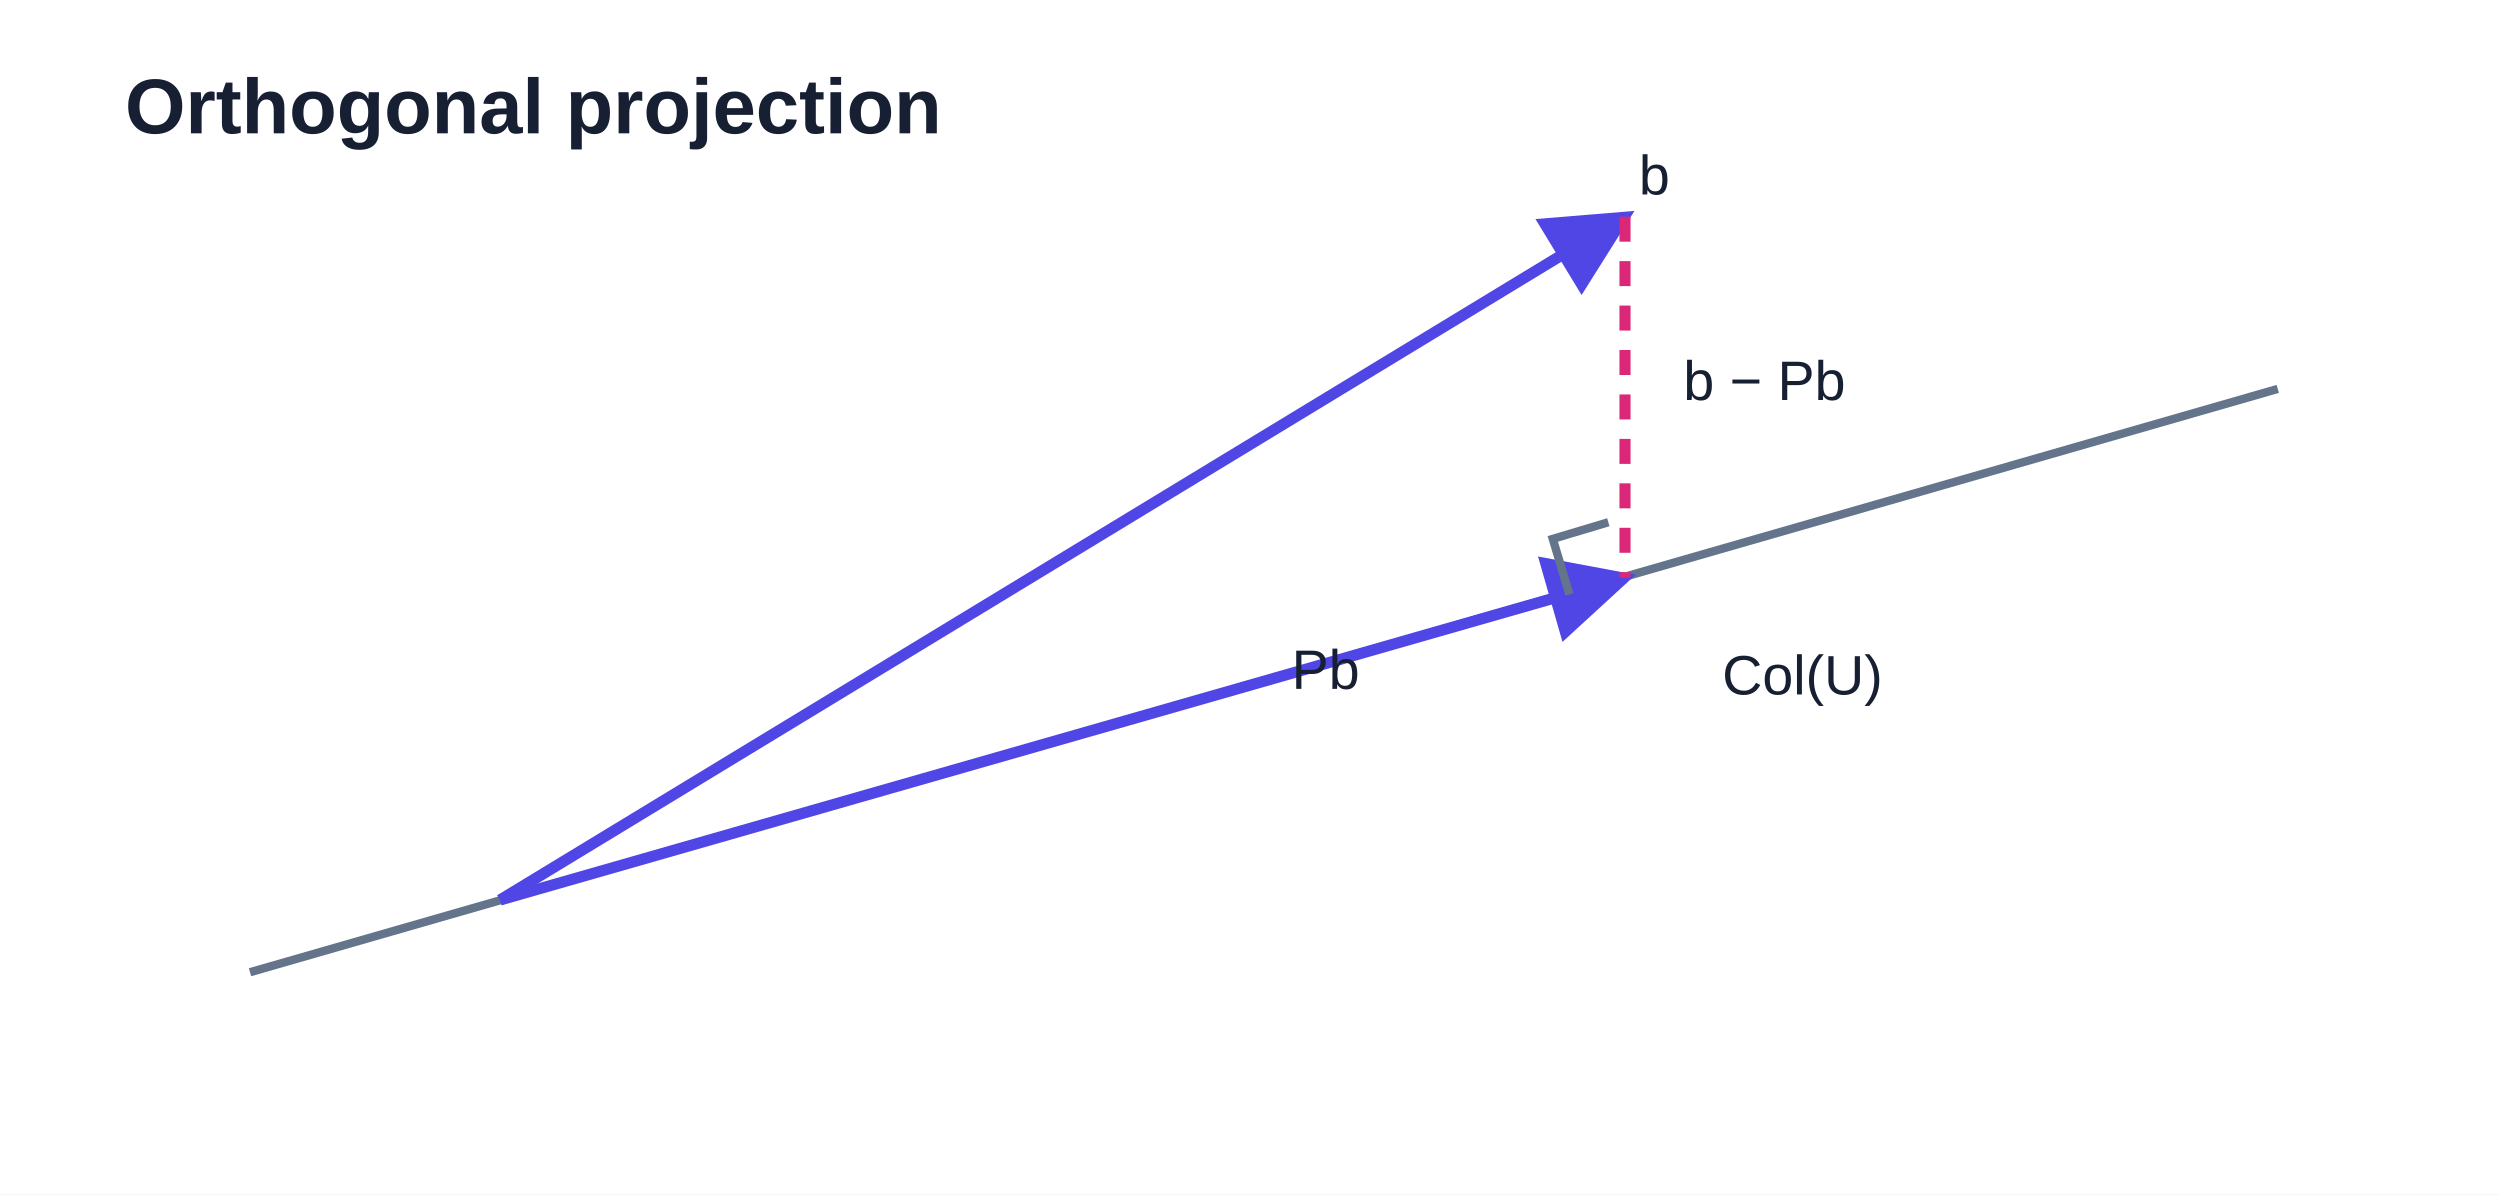
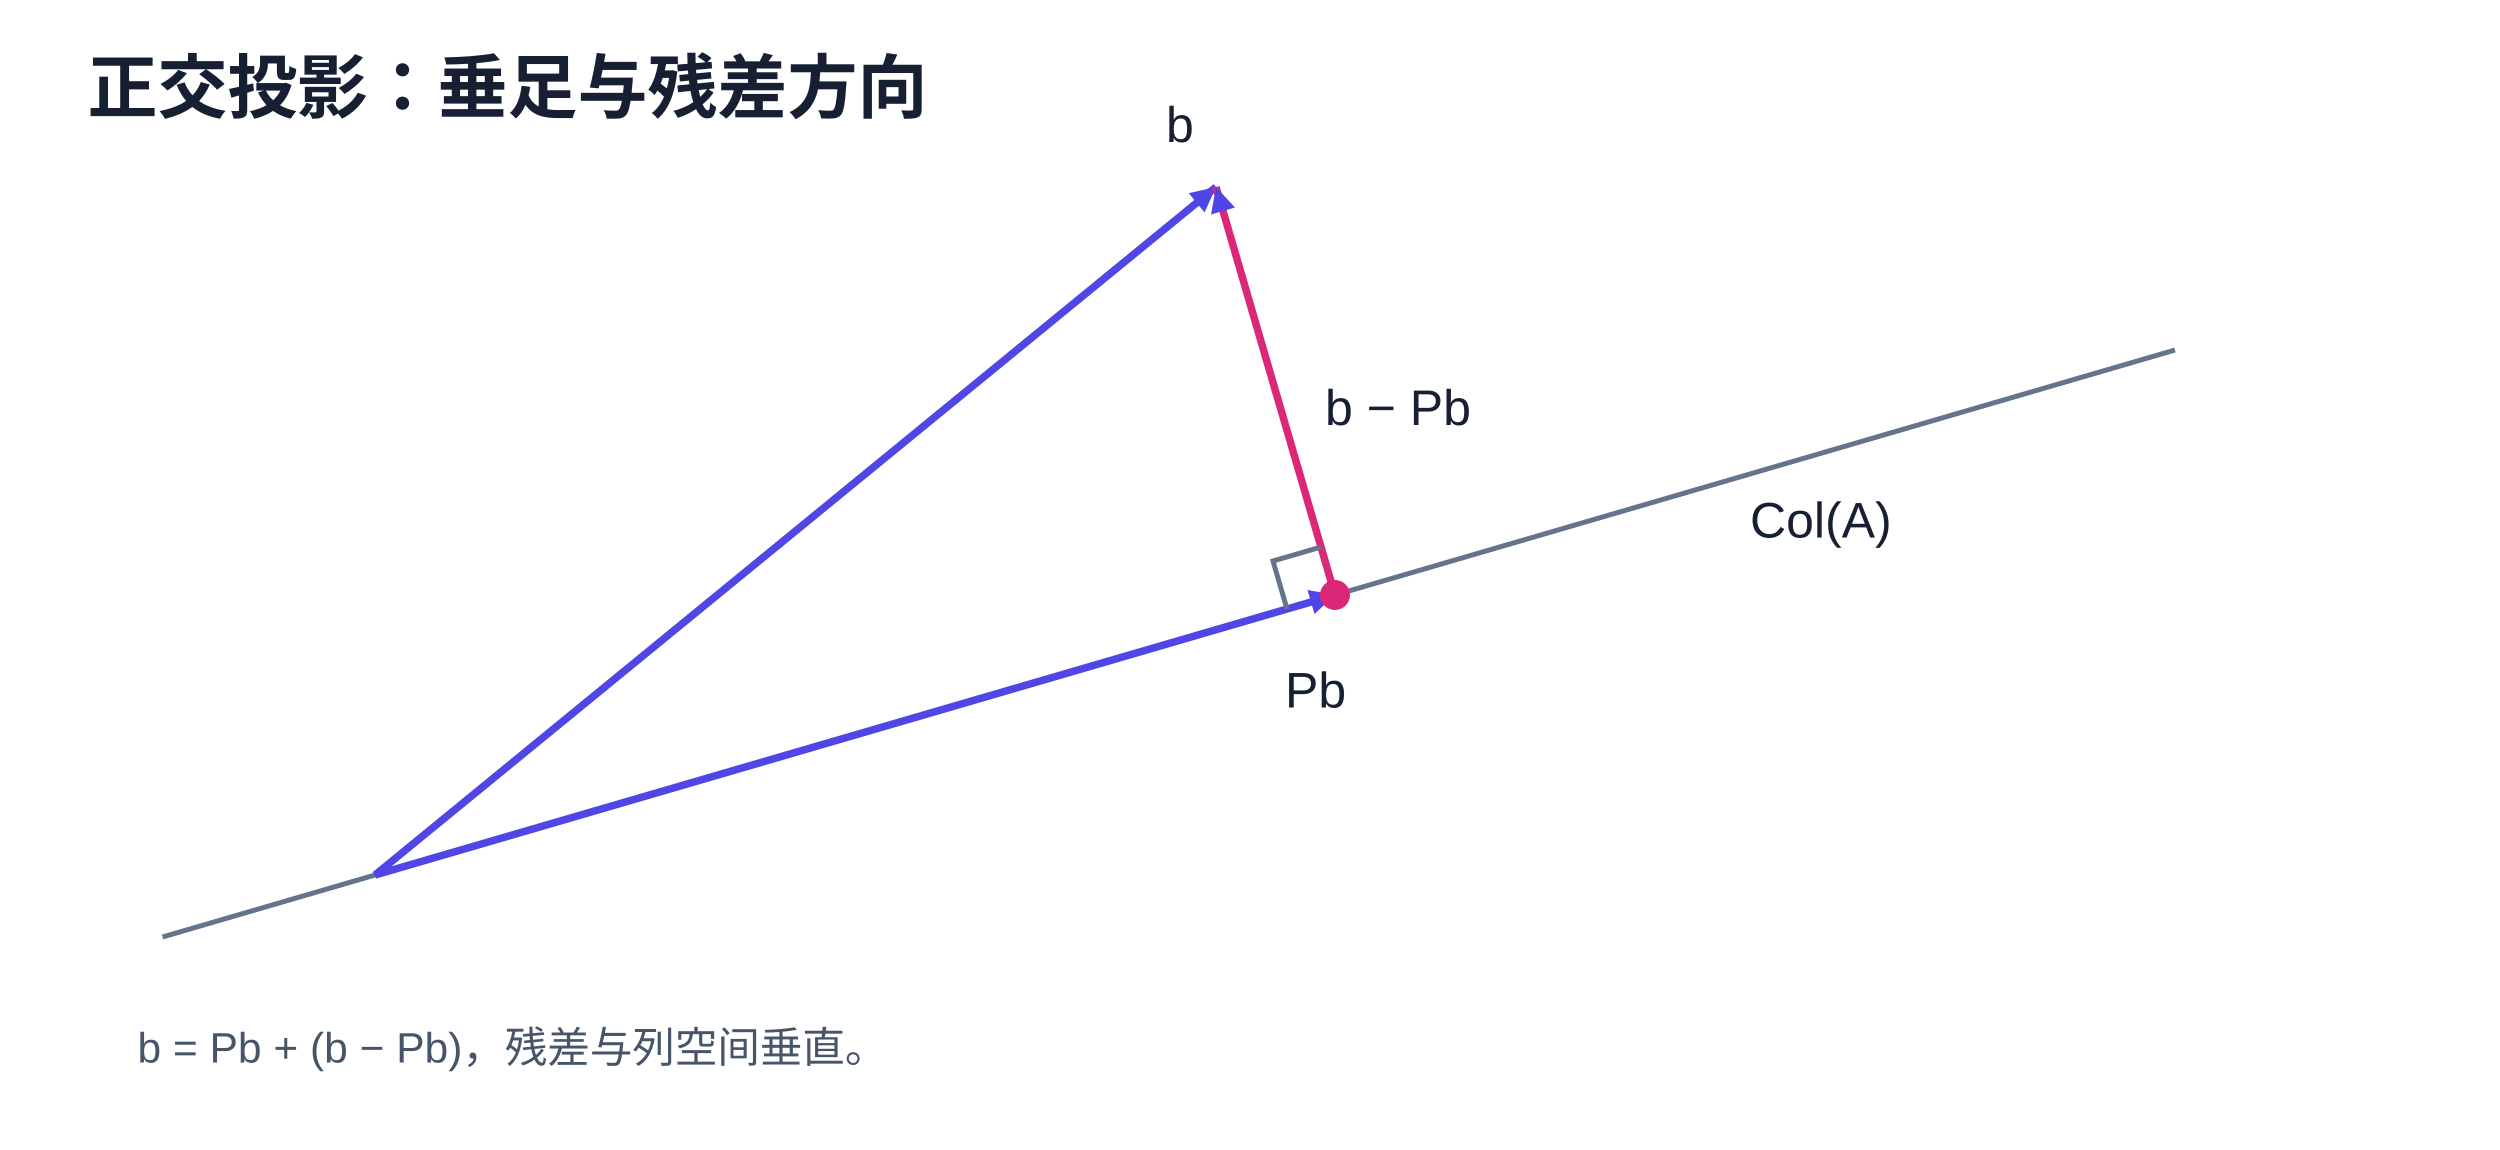
- <svg xmlns="http://www.w3.org/2000/svg" width="900" height="430" viewBox="0 0 900 430" role="img" aria-label="Orthogonal projection decomposition">
-   <rect width="900" height="430" fill="#fff" />
+ <svg xmlns="http://www.w3.org/2000/svg" width="1000" height="460" viewBox="0 0 1000 460" role="img" aria-labelledby="title desc">
+   <rect width="100%" height="100%" fill="#fff" />
+   <style>text{font-family:Arial,"Microsoft YaHei",sans-serif;fill:#172033;font-size:20px}.title{font-size:28px;font-weight:700}.small{font-size:17px;fill:#475569}.axis{stroke:#64748b;stroke-width:2;fill:none}.blue{stroke:#4f46e5;stroke-width:3;fill:none}.pink{stroke:#db2777;stroke-width:3;fill:none}.dash{stroke:#64748b;stroke-width:2;stroke-dasharray:6 5;fill:none}.arr{marker-end:url(#a)}</style>
  <defs>
-     <marker id="a" markerWidth="8" markerHeight="8" refX="7" refY="4" orient="auto">
-       <path d="M0 0L8 4L0 8Z" fill="#4f46e5" />
+     <marker id="a" markerUnits="userSpaceOnUse" markerWidth="12" markerHeight="12" refX="10" refY="6" orient="auto">
+       <path d="M0 1L10 6L0 11Z" fill="#4f46e5" />
    </marker>
  </defs>
-   <style>text{font-family:Arial,'Microsoft YaHei',sans-serif;fill:#172033}.t{font-size:28px;font-weight:700}.b{font-size:20px}.l{stroke:#64748b;stroke-width:3}.v{stroke:#4f46e5;stroke-width:4;marker-end:url(#a)}.r{stroke:#db2777;stroke-width:4;stroke-dasharray:9 7}</style>
-   <text x="45" y="48" class="t">Orthogonal projection</text>
-   <line x1="90" y1="350" x2="820" y2="140" class="l" />
-   <line x1="180" y1="324" x2="585" y2="208" class="v" />
-   <line x1="180" y1="324" x2="585" y2="78" class="v" />
-   <line x1="585" y1="78" x2="585" y2="208" class="r" />
-   <path d="M565 214L559 194L579 188" fill="none" class="l" />
-   <text x="590" y="70" class="b">b</text>
-   <text x="465" y="248" class="b">Pb</text>
-   <text x="606" y="144" class="b">b − Pb</text>
-   <text x="620" y="250" class="b">Col(U)</text>
+   <text x="35" y="45" class="title">正交投影：垂足与残差方向</text>
+   <line x1="65.00" y1="374.79" x2="870.00" y2="140.00" class="axis" />
+   <line x1="150.00" y1="350.00" x2="534.00" y2="238.00" class="blue arr" />
+   <line x1="150.00" y1="350.00" x2="486.40" y2="74.80" class="blue arr" />
+   <line x1="534.00" y1="238.00" x2="486.40" y2="74.80" class="pink arr" />
+   <polyline points="514.8,243.6 509.2,224.4 528.4,218.8" class="axis" />
+   <circle cx="534.00" cy="238.00" r="6" fill="#db2777" />
+   <text x="466.40" y="56.80" class="">b</text>
+   <text x="514.00" y="283.00" class="">Pb</text>
+   <text x="530.00" y="170.00" class="">b − Pb</text>
+   <text x="700.00" y="215.00" class="">Col(A)</text>
+   <text x="55.00" y="425.00" class="small">b = Pb + (b − Pb)，残差与列空间垂直。</text>
</svg>
